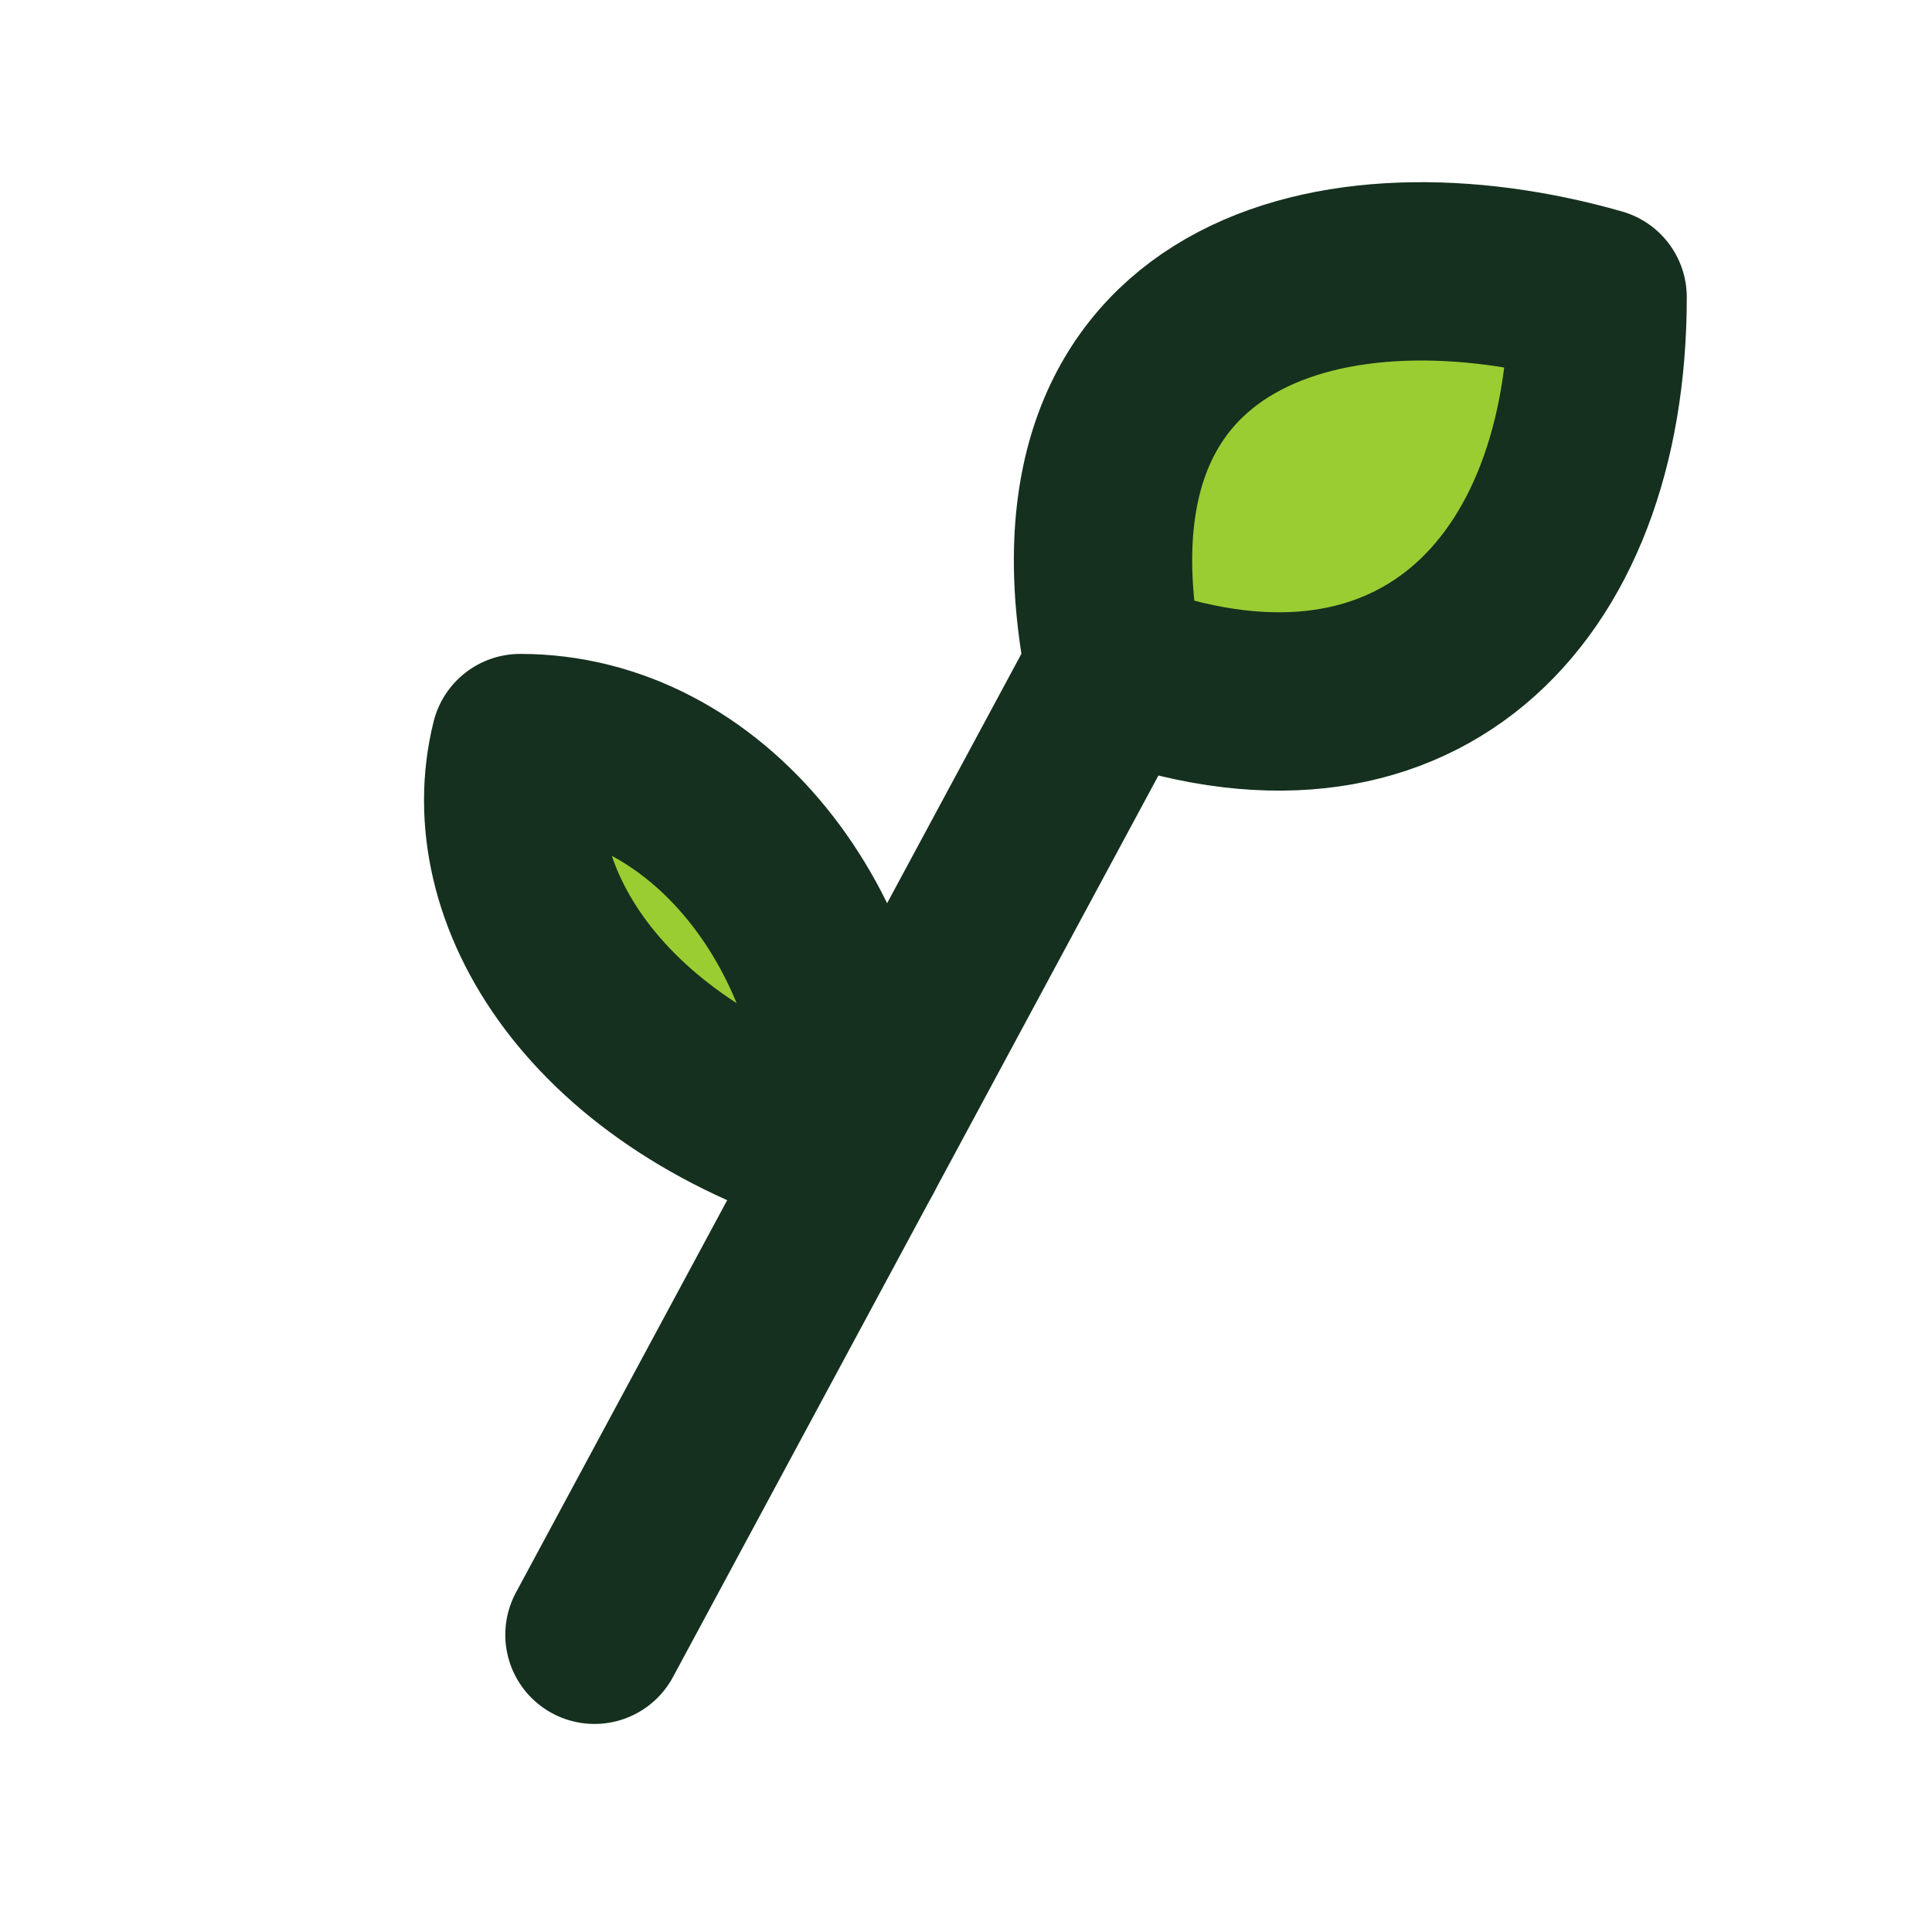
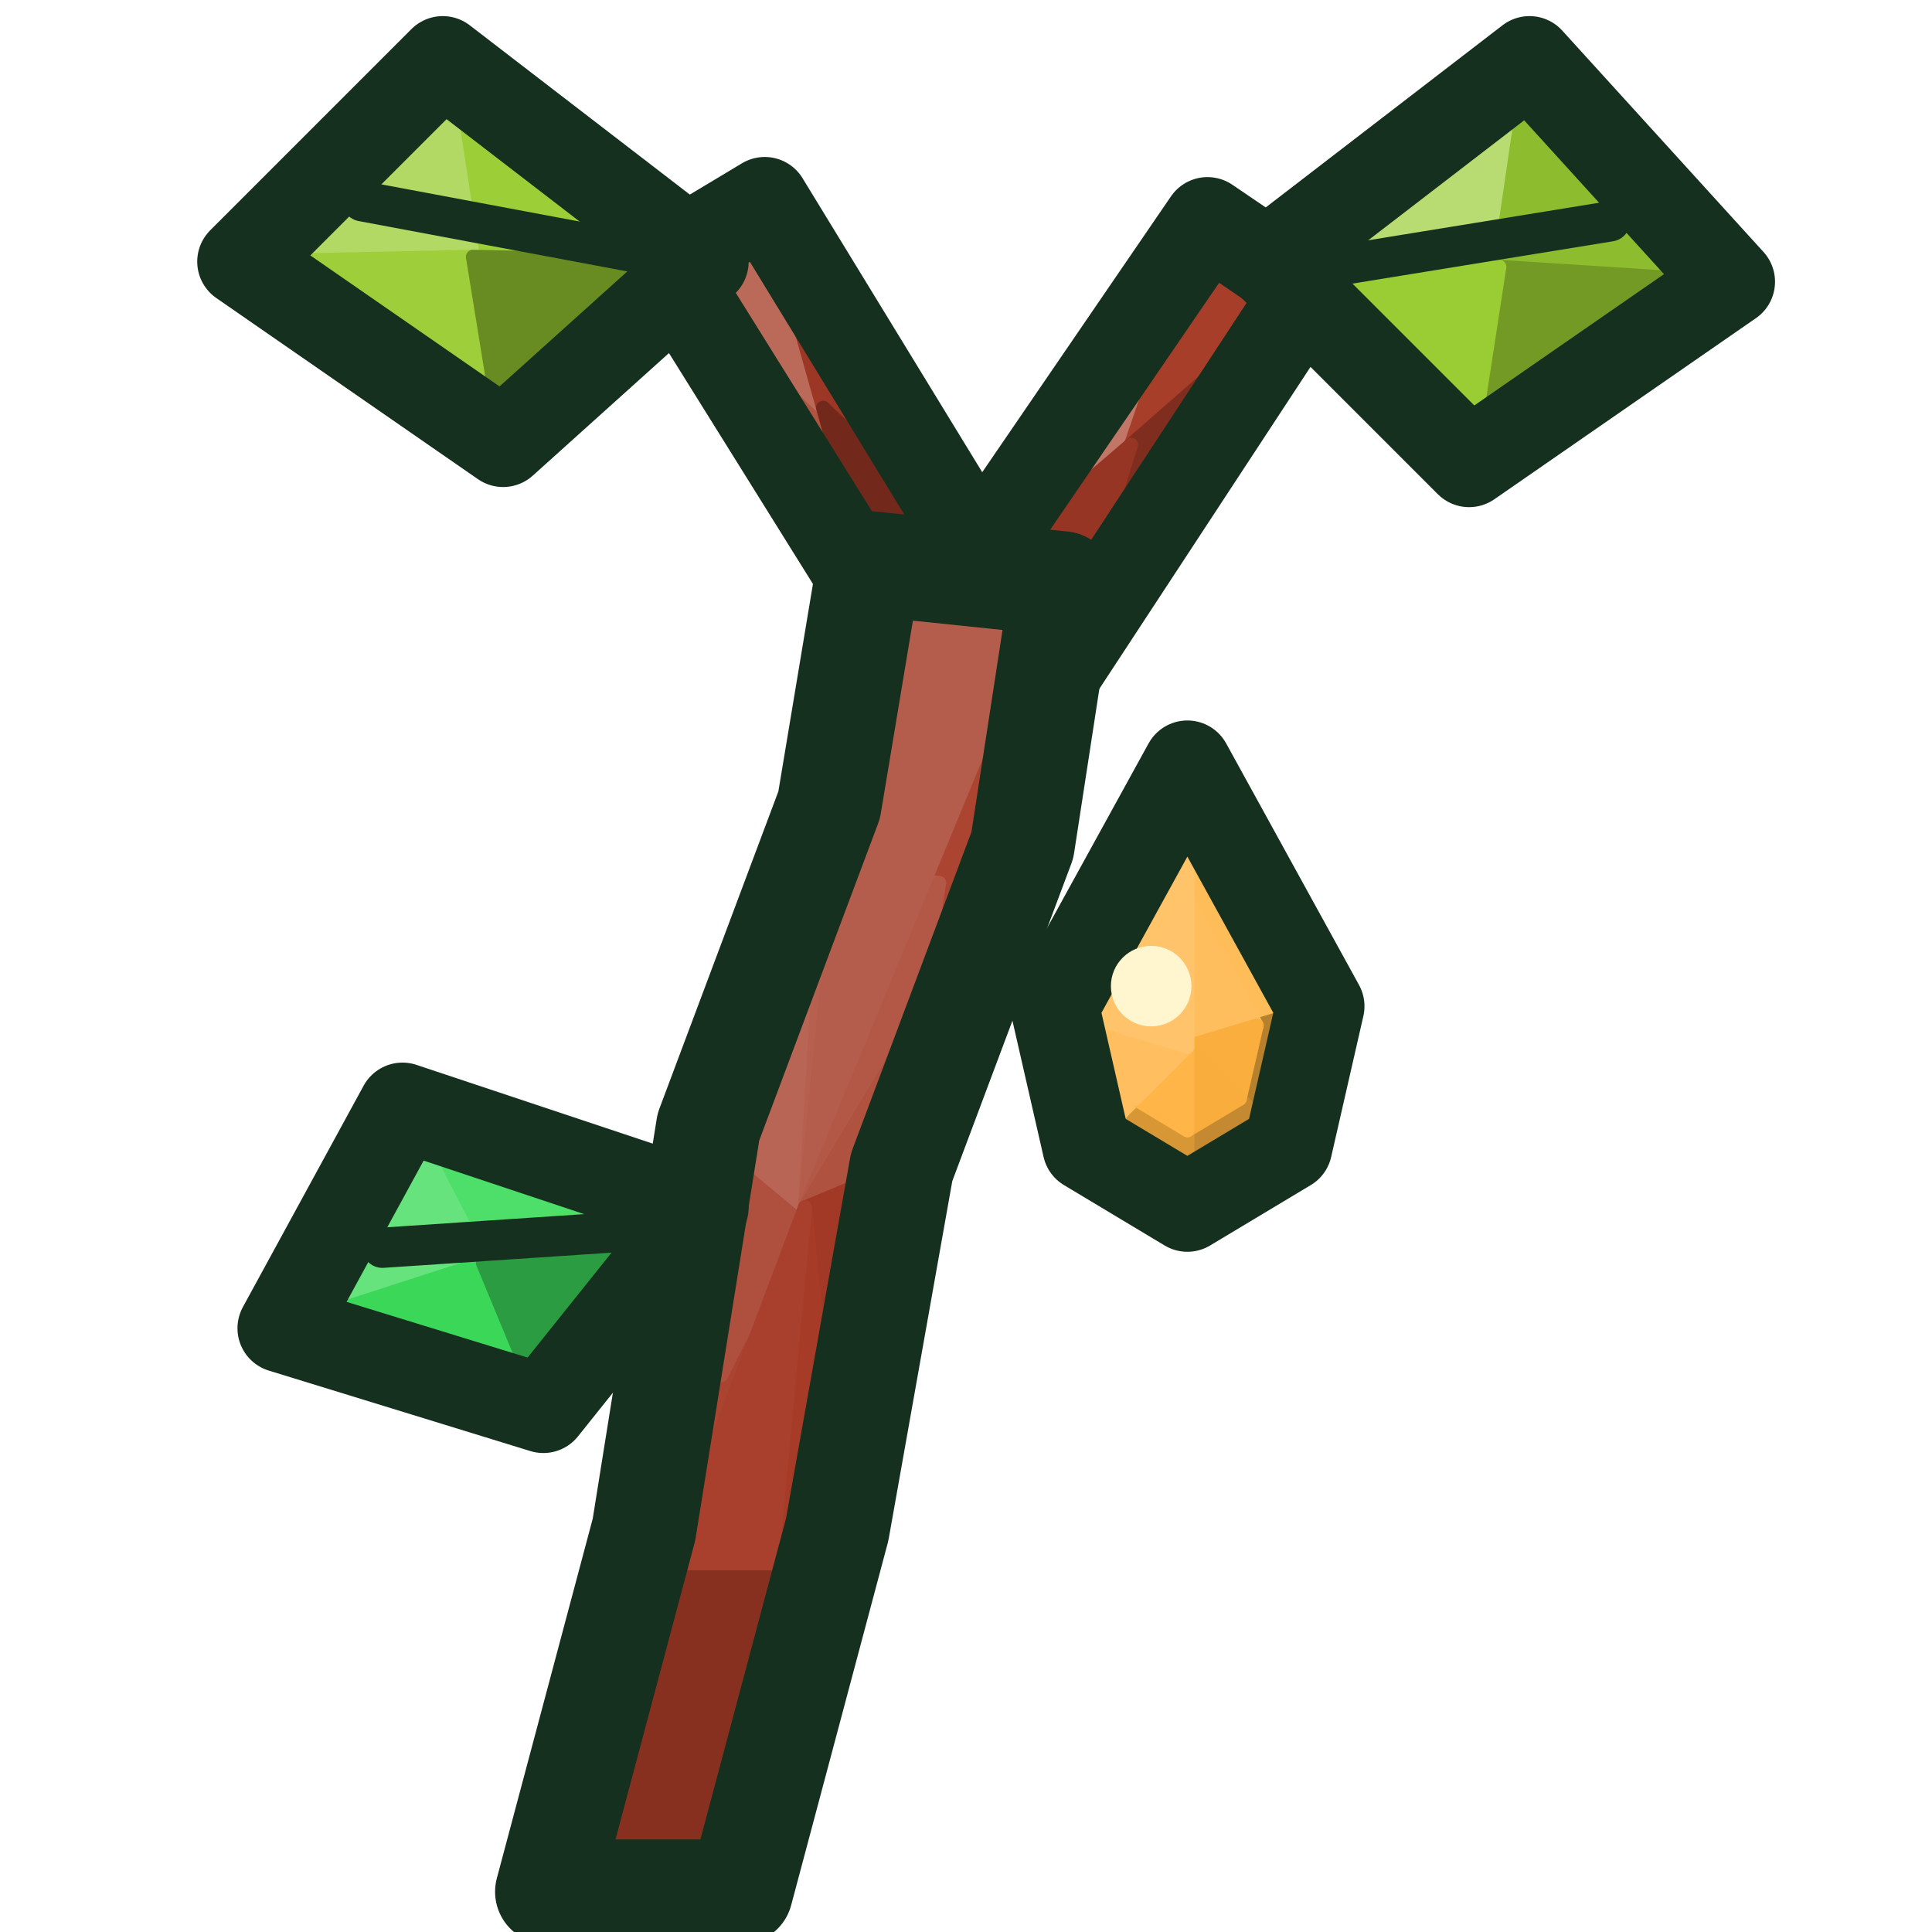
- <svg xmlns="http://www.w3.org/2000/svg" width="24" height="24" viewBox="-1 -1 26 26" fill="none" stroke="#15301E" stroke-width="2.4" stroke-linecap="round" stroke-linejoin="round">
-   <path d="M7 21 L14 8" fill="none" />
-   <path d="M14 8 C13 3 17 2 20.5 3 C20.5 7 18 9.5 14 8 Z" fill="#9ACD32" />
-   <path d="M10.5 14.5 C7 13.5 5.5 11 6 9 C8.5 9 10.5 11.5 10.5 14.5 Z" fill="#9ACD32" />
+ <svg xmlns="http://www.w3.org/2000/svg" width="48" height="48" viewBox="0 0 48 48">
+   <defs>
+     <clipPath id="baton_seve-c0">
+       <polygon points="21.80,15.00 16.50,6.50 19.00,5.00 24.50,14.00" />
+     </clipPath>
+     <clipPath id="baton_seve-c1">
+       <polygon points="23.50,15.00 30.00,5.50 32.50,7.20 26.40,16.50" />
+     </clipPath>
+     <clipPath id="baton_seve-c2">
+       <polygon points="13.60,47.00 16.00,38.00 17.60,28.00 20.60,20.00 21.60,14.00 26.40,14.50 25.40,21.00 22.40,29.00 20.80,38.00 18.40,47.00" />
+     </clipPath>
+     <clipPath id="baton_seve-c3">
+       <polygon points="17.50,6.50 11.00,1.50 6.00,6.50 12.50,11.00" />
+     </clipPath>
+     <clipPath id="baton_seve-c4">
+       <polygon points="31.50,6.50 38.00,1.50 43.00,7.00 36.50,11.50" />
+     </clipPath>
+     <clipPath id="baton_seve-c5">
+       <polygon points="17.50,30.00 10.00,27.50 7.00,33.00 13.50,35.00" />
+     </clipPath>
+     <clipPath id="baton_seve-c6">
+       <polygon points="29.50,19.00 32.80,25.00 32.00,28.50 29.50,30.00 27.00,28.50 26.20,25.00" />
+     </clipPath>
+   </defs>
+   <polygon points="21.80,15.00 16.50,6.50 19.00,5.00 24.50,14.00" fill="#a63b27" />
+   <g clip-path="url(#baton_seve-c0)">
+     <polygon points="21.80,15.00 16.50,6.50 20.45,10.13" fill="#b15341" stroke="#b15341" stroke-width="0.35" stroke-linejoin="round" />
+     <polygon points="16.50,6.50 19.00,5.00 20.45,10.13" fill="#bb6959" stroke="#bb6959" stroke-width="0.35" stroke-linejoin="round" />
+     <polygon points="19.00,5.00 24.50,14.00 20.45,10.13" fill="#9c3725" stroke="#9c3725" stroke-width="0.35" stroke-linejoin="round" />
+     <polygon points="24.50,14.00 21.80,15.00 20.45,10.13" fill="#72291b" stroke="#72291b" stroke-width="0.35" stroke-linejoin="round" />
+   </g>
+   <polygon points="21.80,15.00 16.50,6.50 19.00,5.00 24.50,14.00" fill="none" stroke="#15301E" stroke-width="2.2" stroke-linejoin="round" />
+   <polygon points="23.50,15.00 30.00,5.50 32.50,7.20 26.40,16.50" fill="#a63b27" />
+   <g clip-path="url(#baton_seve-c1)">
+     <polygon points="23.50,15.00 30.00,5.50 28.10,11.05" fill="#c17668" stroke="#c17668" stroke-width="0.35" stroke-linejoin="round" />
+     <polygon points="30.00,5.50 32.50,7.20 28.10,11.05" fill="#a73e2a" stroke="#a73e2a" stroke-width="0.35" stroke-linejoin="round" />
+     <polygon points="32.50,7.20 26.40,16.50 28.10,11.05" fill="#7e2d1e" stroke="#7e2d1e" stroke-width="0.35" stroke-linejoin="round" />
+     <polygon points="26.40,16.50 23.50,15.00 28.10,11.05" fill="#963523" stroke="#963523" stroke-width="0.35" stroke-linejoin="round" />
+   </g>
+   <polygon points="23.50,15.00 30.00,5.50 32.50,7.20 26.40,16.50" fill="none" stroke="#15301E" stroke-width="2.2" stroke-linejoin="round" />
+   <polygon points="13.60,47.00 16.00,38.00 17.60,28.00 20.60,20.00 21.60,14.00 26.40,14.50 25.40,21.00 22.40,29.00 20.80,38.00 18.40,47.00" fill="#a63b27" />
+   <g clip-path="url(#baton_seve-c2)">
+     <polygon points="13.60,47.00 16.00,38.00 17.92,34.16 16.67,38.84" fill="#993624" stroke="#993624" stroke-width="0.35" stroke-linejoin="round" />
+     <polygon points="16.00,38.00 17.60,28.00 18.75,28.96 17.92,34.16" fill="#a13926" stroke="#a13926" stroke-width="0.35" stroke-linejoin="round" />
+     <polygon points="17.60,28.00 20.60,20.00 20.31,24.80 18.75,28.96" fill="#bd6d5e" stroke="#bd6d5e" stroke-width="0.35" stroke-linejoin="round" />
+     <polygon points="20.60,20.00 21.60,14.00 20.83,21.68 20.31,24.80" fill="#b35745" stroke="#b35745" stroke-width="0.35" stroke-linejoin="round" />
+     <polygon points="21.60,14.00 26.40,14.50 23.33,21.94 20.83,21.68" fill="#b55d4c" stroke="#b55d4c" stroke-width="0.35" stroke-linejoin="round" />
+     <polygon points="26.40,14.50 25.40,21.00 22.81,25.32 23.33,21.94" fill="#ab4532" stroke="#ab4532" stroke-width="0.35" stroke-linejoin="round" />
+     <polygon points="25.40,21.00 22.40,29.00 21.25,29.48 22.81,25.32" fill="#ac4835" stroke="#ac4835" stroke-width="0.35" stroke-linejoin="round" />
+     <polygon points="22.40,29.00 20.80,38.00 20.42,34.16 21.25,29.48" fill="#74291b" stroke="#74291b" stroke-width="0.35" stroke-linejoin="round" />
+     <polygon points="20.80,38.00 18.40,47.00 19.17,38.84 20.42,34.16" fill="#8b3121" stroke="#8b3121" stroke-width="0.35" stroke-linejoin="round" />
+     <polygon points="18.40,47.00 13.60,47.00 16.67,38.84 19.17,38.84" fill="#873020" stroke="#873020" stroke-width="0.35" stroke-linejoin="round" />
+     <polygon points="16.67,38.84 17.92,34.16 20.00,30.00" fill="#aa4431" stroke="#aa4431" stroke-width="0.35" stroke-linejoin="round" />
+     <polygon points="17.92,34.16 18.75,28.96 20.00,30.00" fill="#af4f3e" stroke="#af4f3e" stroke-width="0.35" stroke-linejoin="round" />
+     <polygon points="18.75,28.96 20.31,24.80 20.00,30.00" fill="#b96555" stroke="#b96555" stroke-width="0.35" stroke-linejoin="round" />
+     <polygon points="20.31,24.80 20.83,21.68 20.00,30.00" fill="#b76050" stroke="#b76050" stroke-width="0.35" stroke-linejoin="round" />
+     <polygon points="20.83,21.68 23.33,21.94 20.00,30.00" fill="#b55d4c" stroke="#b55d4c" stroke-width="0.35" stroke-linejoin="round" />
+     <polygon points="23.33,21.94 22.81,25.32 20.00,30.00" fill="#b35847" stroke="#b35847" stroke-width="0.35" stroke-linejoin="round" />
+     <polygon points="22.81,25.32 21.25,29.48 20.00,30.00" fill="#b05240" stroke="#b05240" stroke-width="0.35" stroke-linejoin="round" />
+     <polygon points="21.25,29.48 20.42,34.16 20.00,30.00" fill="#a13926" stroke="#a13926" stroke-width="0.35" stroke-linejoin="round" />
+     <polygon points="20.42,34.16 19.17,38.84 20.00,30.00" fill="#a63c28" stroke="#a63c28" stroke-width="0.35" stroke-linejoin="round" />
+     <polygon points="19.17,38.84 16.67,38.84 20.00,30.00" fill="#a8402d" stroke="#a8402d" stroke-width="0.35" stroke-linejoin="round" />
+   </g>
+   <polygon points="13.60,47.00 16.00,38.00 17.60,28.00 20.60,20.00 21.60,14.00 26.40,14.50 25.40,21.00 22.40,29.00 20.80,38.00 18.40,47.00" fill="none" stroke="#15301E" stroke-width="2.6" stroke-linejoin="round" />
+   <polygon points="17.50,6.50 11.00,1.50 6.00,6.50 12.50,11.00" fill="#9ACD32" />
+   <g clip-path="url(#baton_seve-c3)">
+     <polygon points="17.50,6.50 11.00,1.50 11.75,6.38" fill="#9cce37" stroke="#9cce37" stroke-width="0.35" stroke-linejoin="round" />
+     <polygon points="11.00,1.50 6.00,6.50 11.75,6.38" fill="#b2d963" stroke="#b2d963" stroke-width="0.35" stroke-linejoin="round" />
+     <polygon points="6.00,6.50 12.50,11.00 11.75,6.38" fill="#9ecf3a" stroke="#9ecf3a" stroke-width="0.35" stroke-linejoin="round" />
+     <polygon points="12.50,11.00 17.50,6.50 11.75,6.38" fill="#698c22" stroke="#698c22" stroke-width="0.35" stroke-linejoin="round" />
+   </g>
+   <polygon points="17.50,6.50 11.00,1.50 6.00,6.50 12.50,11.00" fill="none" stroke="#15301E" stroke-width="2.2" stroke-linejoin="round" />
+   <path d="M17 6.5 L9 5" fill="none" stroke="#15301E" stroke-width="1" stroke-linecap="round" stroke-linejoin="round" />
+   <polygon points="31.50,6.50 38.00,1.50 43.00,7.00 36.50,11.50" fill="#9ACD32" />
+   <g clip-path="url(#baton_seve-c4)">
+     <polygon points="31.50,6.50 38.00,1.50 37.25,6.63" fill="#b9dc72" stroke="#b9dc72" stroke-width="0.35" stroke-linejoin="round" />
+     <polygon points="38.00,1.50 43.00,7.00 37.25,6.63" fill="#8dbc2e" stroke="#8dbc2e" stroke-width="0.35" stroke-linejoin="round" />
+     <polygon points="43.00,7.00 36.50,11.50 37.25,6.63" fill="#749a26" stroke="#749a26" stroke-width="0.35" stroke-linejoin="round" />
+     <polygon points="36.50,11.50 31.50,6.50 37.25,6.63" fill="#9acd33" stroke="#9acd33" stroke-width="0.35" stroke-linejoin="round" />
+   </g>
+   <polygon points="31.50,6.50 38.00,1.50 43.00,7.00 36.50,11.50" fill="none" stroke="#15301E" stroke-width="2.2" stroke-linejoin="round" />
+   <path d="M32 6.8 L40 5.5" fill="none" stroke="#15301E" stroke-width="1" stroke-linecap="round" stroke-linejoin="round" />
+   <polygon points="17.50,30.00 10.00,27.50 7.00,33.00 13.50,35.00" fill="#3DDC5B" />
+   <g clip-path="url(#baton_seve-c5)">
+     <polygon points="17.50,30.00 10.00,27.50 12.00,31.38" fill="#4ddf69" stroke="#4ddf69" stroke-width="0.35" stroke-linejoin="round" />
+     <polygon points="10.00,27.50 7.00,33.00 12.00,31.38" fill="#66e37d" stroke="#66e37d" stroke-width="0.35" stroke-linejoin="round" />
+     <polygon points="7.00,33.00 13.50,35.00 12.00,31.38" fill="#3bd759" stroke="#3bd759" stroke-width="0.35" stroke-linejoin="round" />
+     <polygon points="13.50,35.00 17.50,30.00 12.00,31.38" fill="#2b9c41" stroke="#2b9c41" stroke-width="0.35" stroke-linejoin="round" />
+   </g>
+   <polygon points="17.50,30.00 10.00,27.50 7.00,33.00 13.50,35.00" fill="none" stroke="#15301E" stroke-width="2.2" stroke-linejoin="round" />
+   <path d="M17 30.5 L9.5 31" fill="none" stroke="#15301E" stroke-width="1" stroke-linecap="round" stroke-linejoin="round" />
+   <polygon points="29.50,19.00 32.80,25.00 32.00,28.50 29.50,30.00 27.00,28.50 26.20,25.00" fill="#FFB23F" />
+   <g clip-path="url(#baton_seve-c6)">
+     <polygon points="29.50,19.00 32.80,25.00 31.22,25.48 29.50,22.36" fill="#ffbd59" stroke="#ffbd59" stroke-width="0.35" stroke-linejoin="round" />
+     <polygon points="32.80,25.00 32.00,28.50 30.80,27.30 31.22,25.48" fill="#b7802d" stroke="#b7802d" stroke-width="0.35" stroke-linejoin="round" />
+     <polygon points="32.00,28.50 29.50,30.00 29.50,28.08 30.80,27.30" fill="#c58a31" stroke="#c58a31" stroke-width="0.35" stroke-linejoin="round" />
+     <polygon points="29.50,30.00 27.00,28.50 28.20,27.30 29.50,28.08" fill="#d89735" stroke="#d89735" stroke-width="0.35" stroke-linejoin="round" />
+     <polygon points="27.00,28.50 26.20,25.00 27.78,25.48 28.20,27.30" fill="#ffbf60" stroke="#ffbf60" stroke-width="0.35" stroke-linejoin="round" />
+     <polygon points="26.20,25.00 29.50,19.00 29.50,22.36 27.78,25.48" fill="#ffc369" stroke="#ffc369" stroke-width="0.35" stroke-linejoin="round" />
+     <polygon points="29.50,22.36 31.22,25.48 29.50,26.00" fill="#ffbe5d" stroke="#ffbe5d" stroke-width="0.35" stroke-linejoin="round" />
+     <polygon points="31.22,25.48 30.80,27.30 29.50,26.00" fill="#faae3e" stroke="#faae3e" stroke-width="0.35" stroke-linejoin="round" />
+     <polygon points="30.80,27.30 29.50,28.08 29.50,26.00" fill="#f8ad3d" stroke="#f8ad3d" stroke-width="0.35" stroke-linejoin="round" />
+     <polygon points="29.50,28.08 28.20,27.30 29.50,26.00" fill="#ffb547" stroke="#ffb547" stroke-width="0.35" stroke-linejoin="round" />
+     <polygon points="28.20,27.30 27.78,25.48 29.50,26.00" fill="#ffbf60" stroke="#ffbf60" stroke-width="0.35" stroke-linejoin="round" />
+     <polygon points="27.78,25.48 29.50,22.36 29.50,26.00" fill="#ffc46b" stroke="#ffc46b" stroke-width="0.35" stroke-linejoin="round" />
+   </g>
+   <polygon points="29.50,19.00 32.80,25.00 32.00,28.50 29.50,30.00 27.00,28.50 26.20,25.00" fill="none" stroke="#15301E" stroke-width="2.2" stroke-linejoin="round" />
+   <circle cx="28.6" cy="24.5" r="1" fill="#FFF6CF" stroke="#15301E" stroke-width="0" />
</svg>
